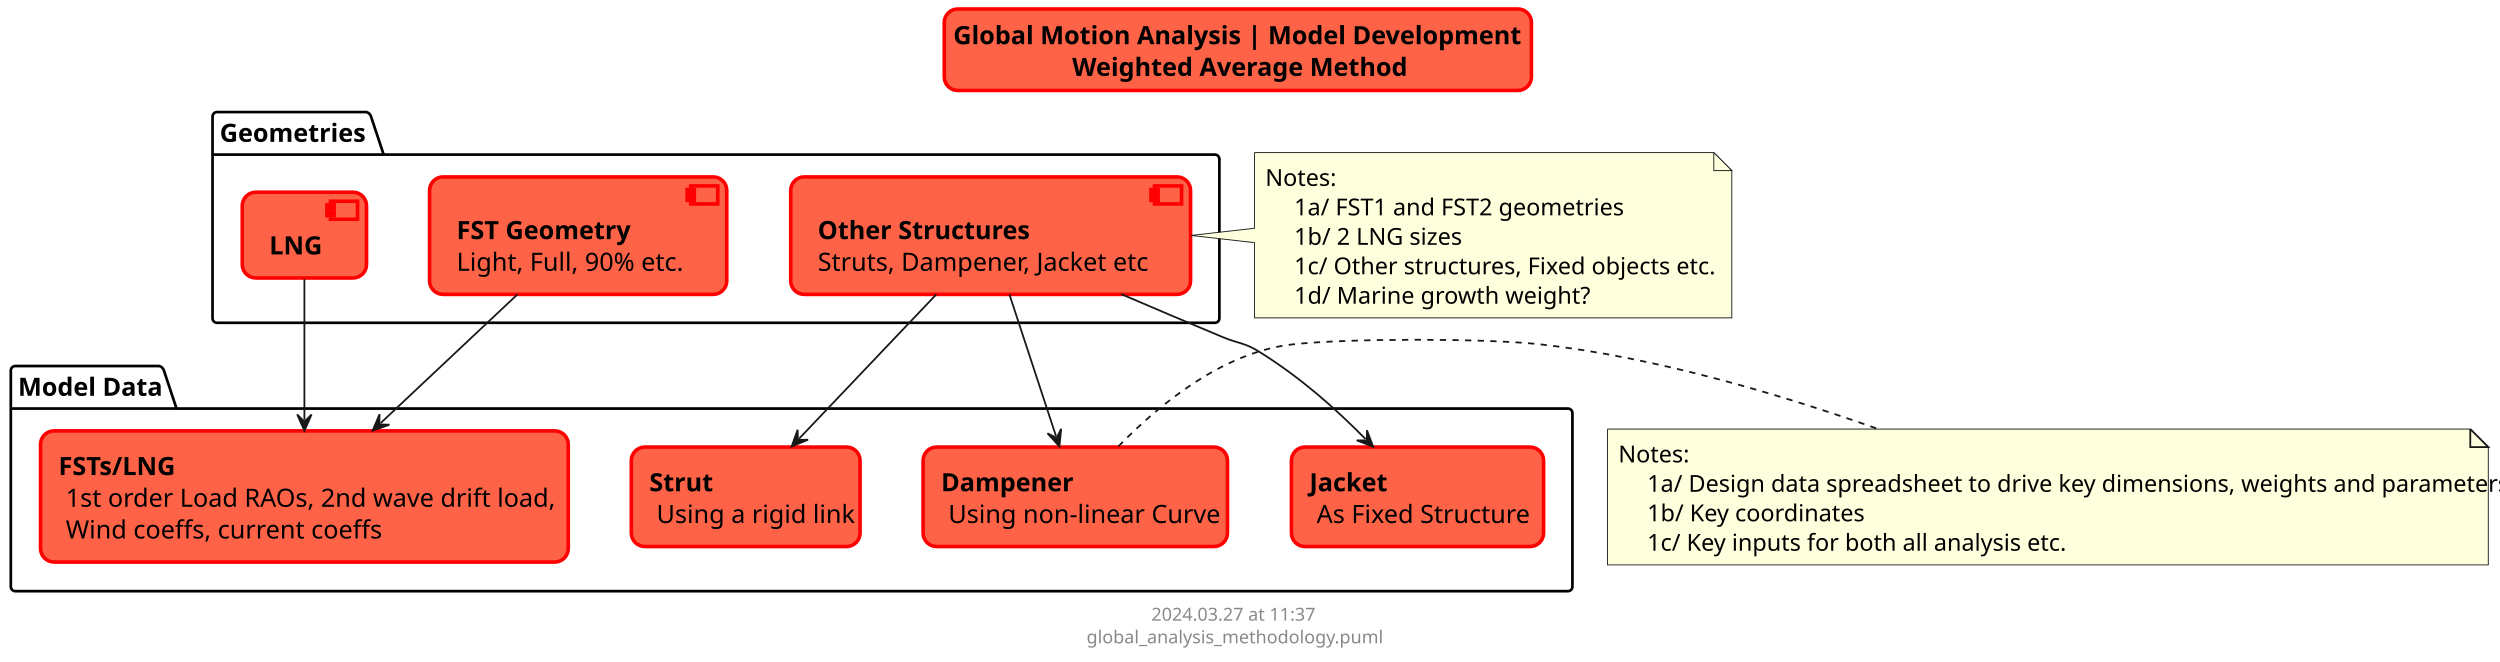
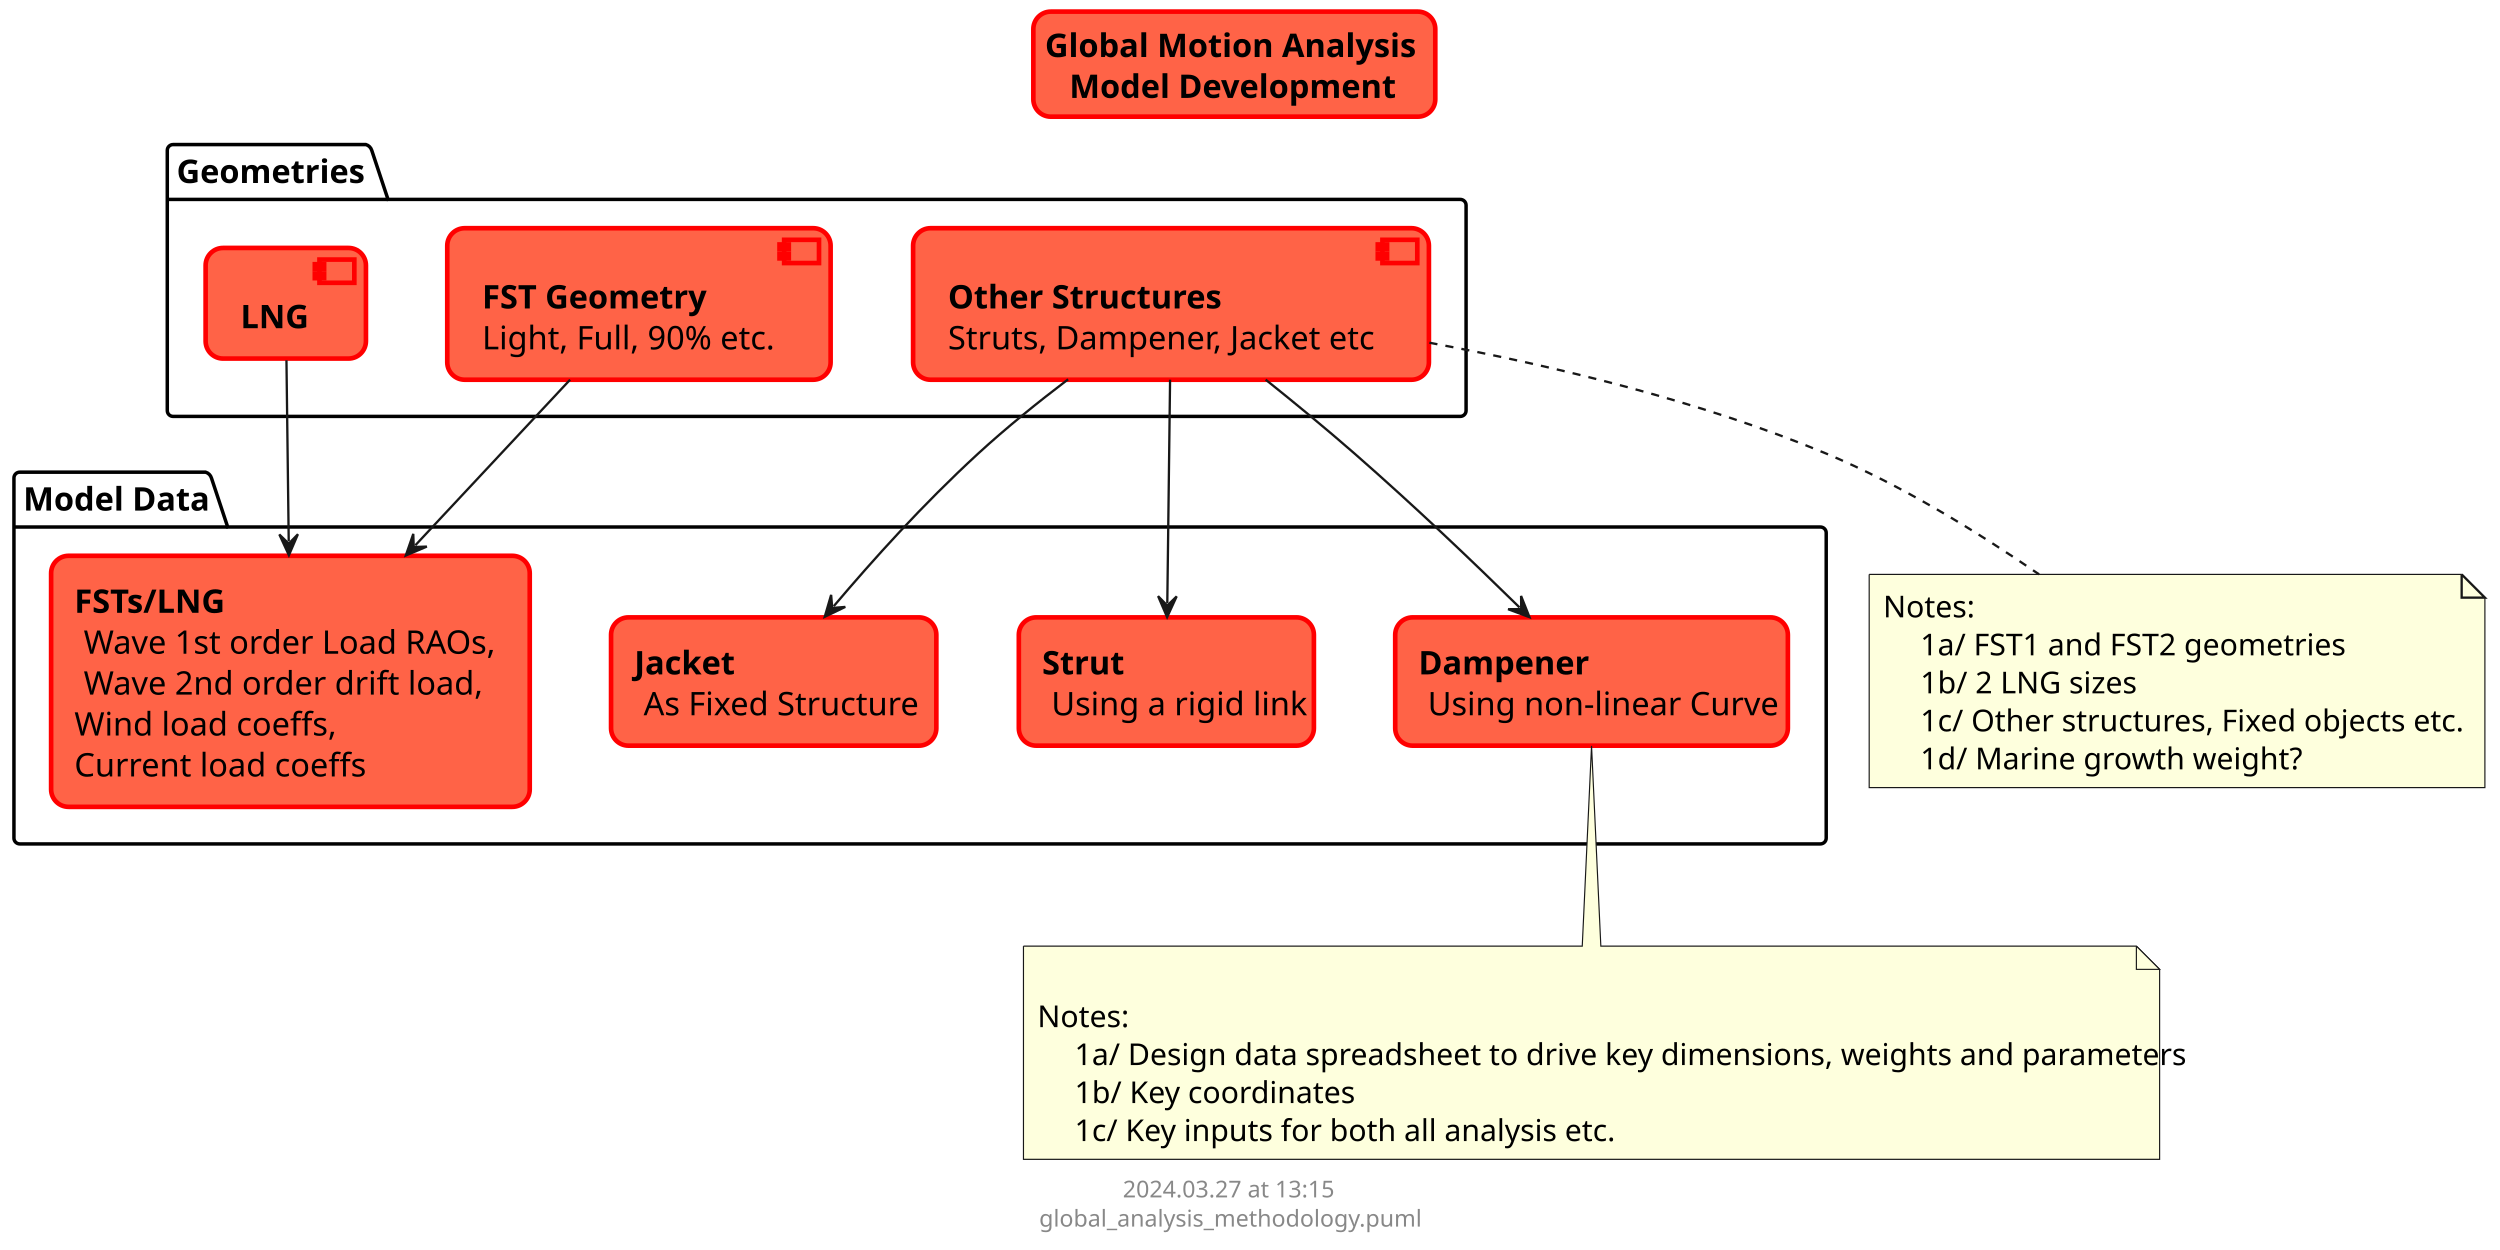
- <svg xmlns="http://www.w3.org/2000/svg" contentStyleType="text/css" height="734px" preserveAspectRatio="none" style="width:2776px;height:734px;background:#FFFFFF;" version="1.1" viewBox="0 0 2776 734" width="2776px" zoomAndPan="magnify">
+ <svg xmlns="http://www.w3.org/2000/svg" contentStyleType="text/css" height="1076px" preserveAspectRatio="none" style="width:2152px;height:1076px;background:#FFFFFF;" version="1.1" viewBox="0 0 2152 1076" width="2152px" zoomAndPan="magnify">
  <defs />
  <g>
-     <rect fill="#FF6347" height="90.438" id="_title" rx="15" ry="15" style="stroke:#FF0000;stroke-width:4.0;" width="652" x="1048.5" y="10" />
-     <text fill="#000000" font-family="sans-serif" font-size="28" font-weight="bold" lengthAdjust="spacing" textLength="624" x="1058.5" y="49.066">Global Motion Analysis | Model Development</text>
-     <text fill="#000000" font-family="sans-serif" font-size="28" font-weight="bold" lengthAdjust="spacing" textLength="376" x="1190.5" y="84.285">Weighted Average Method</text>
+     <rect fill="#FF6347" height="90.438" id="_title" rx="15" ry="15" style="stroke:#FF0000;stroke-width:4.0;" width="346" x="889.5" y="10" />
+     <text fill="#000000" font-family="sans-serif" font-size="28" font-weight="bold" lengthAdjust="spacing" textLength="318" x="899.5" y="49.066">Global Motion Analysis</text>
+     <text fill="#000000" font-family="sans-serif" font-size="28" font-weight="bold" lengthAdjust="spacing" textLength="284" x="920.5" y="84.285">Model Development</text>
    <g id="cluster_Geometries">
-       <path d="M241,124.438 L407,124.438 A7.5,7.5 0 0 1 412,129.438 L426,171.656 L1349,171.656 A5,5 0 0 1 1354,176.656 L1354,353.438 A5,5 0 0 1 1349,358.438 L241,358.438 A5,5 0 0 1 236,353.438 L236,129.438 A5,5 0 0 1 241,124.438 " fill="none" style="stroke:#000000;stroke-width:3.0;" />
-       <line style="stroke:#000000;stroke-width:3.0;" x1="236" x2="426" y1="171.656" y2="171.656" />
-       <text fill="#000000" font-family="sans-serif" font-size="28" font-weight="bold" lengthAdjust="spacing" textLength="164" x="244" y="157.504">Geometries</text>
+       <path d="M149,124.438 L315,124.438 A7.5,7.5 0 0 1 320,129.438 L334,171.656 L1257,171.656 A5,5 0 0 1 1262,176.656 L1262,353.438 A5,5 0 0 1 1257,358.438 L149,358.438 A5,5 0 0 1 144,353.438 L144,129.438 A5,5 0 0 1 149,124.438 " fill="none" style="stroke:#000000;stroke-width:3.0;" />
+       <line style="stroke:#000000;stroke-width:3.0;" x1="144" x2="334" y1="171.656" y2="171.656" />
+       <text fill="#000000" font-family="sans-serif" font-size="28" font-weight="bold" lengthAdjust="spacing" textLength="164" x="152" y="157.504">Geometries</text>
    </g>
    <g id="cluster_md">
-       <path d="M17,406.438 L177,406.438 A7.5,7.5 0 0 1 182,411.438 L196,453.656 L1741,453.656 A5,5 0 0 1 1746,458.656 L1746,651.438 A5,5 0 0 1 1741,656.438 L17,656.438 A5,5 0 0 1 12,651.438 L12,411.438 A5,5 0 0 1 17,406.438 " fill="none" style="stroke:#000000;stroke-width:3.0;" />
+       <path d="M17,406.438 L177,406.438 A7.5,7.5 0 0 1 182,411.438 L196,453.656 L1567,453.656 A5,5 0 0 1 1572,458.656 L1572,721.438 A5,5 0 0 1 1567,726.438 L17,726.438 A5,5 0 0 1 12,721.438 L12,411.438 A5,5 0 0 1 17,406.438 " fill="none" style="stroke:#000000;stroke-width:3.0;" />
      <line style="stroke:#000000;stroke-width:3.0;" x1="12" x2="196" y1="453.656" y2="453.656" />
      <text fill="#000000" font-family="sans-serif" font-size="28" font-weight="bold" lengthAdjust="spacing" textLength="158" x="20" y="439.504">Model Data</text>
    </g>
    <g id="elem_FST_Gometries">
-       <rect fill="#FF6347" height="130.438" rx="15" ry="15" style="stroke:#FF0000;stroke-width:4.0;" width="330" x="477" y="196.438" />
-       <rect fill="#FF6347" height="20" style="stroke:#FF0000;stroke-width:4.0;" width="30" x="767" y="206.438" />
-       <rect fill="#FF6347" height="4" style="stroke:#FF0000;stroke-width:4.0;" width="8" x="763" y="210.438" />
-       <rect fill="#FF6347" height="4" style="stroke:#FF0000;stroke-width:4.0;" width="8" x="763" y="218.438" />
-       <text fill="#000000" font-family="sans-serif" font-size="28" font-weight="bold" lengthAdjust="spacing" textLength="196" x="507" y="265.504">FST Geometry</text>
-       <text fill="#000000" font-family="sans-serif" font-size="28" lengthAdjust="spacing" textLength="8" x="703" y="265.504"> </text>
-       <text fill="#000000" font-family="sans-serif" font-size="28" lengthAdjust="spacing" textLength="250" x="507" y="300.723">Light, Full, 90% etc.</text>
+       <rect fill="#FF6347" height="130.438" rx="15" ry="15" style="stroke:#FF0000;stroke-width:4.0;" width="330" x="385" y="196.438" />
+       <rect fill="#FF6347" height="20" style="stroke:#FF0000;stroke-width:4.0;" width="30" x="675" y="206.438" />
+       <rect fill="#FF6347" height="4" style="stroke:#FF0000;stroke-width:4.0;" width="8" x="671" y="210.438" />
+       <rect fill="#FF6347" height="4" style="stroke:#FF0000;stroke-width:4.0;" width="8" x="671" y="218.438" />
+       <text fill="#000000" font-family="sans-serif" font-size="28" font-weight="bold" lengthAdjust="spacing" textLength="196" x="415" y="265.504">FST Geometry</text>
+       <text fill="#000000" font-family="sans-serif" font-size="28" lengthAdjust="spacing" textLength="8" x="611" y="265.504"> </text>
+       <text fill="#000000" font-family="sans-serif" font-size="28" lengthAdjust="spacing" textLength="250" x="415" y="300.723">Light, Full, 90% etc.</text>
    </g>
    <g id="elem_LNG">
-       <rect fill="#FF6347" height="95.219" rx="15" ry="15" style="stroke:#FF0000;stroke-width:4.0;" width="138" x="269" y="213.438" />
-       <rect fill="#FF6347" height="20" style="stroke:#FF0000;stroke-width:4.0;" width="30" x="367" y="223.438" />
-       <rect fill="#FF6347" height="4" style="stroke:#FF0000;stroke-width:4.0;" width="8" x="363" y="227.438" />
-       <rect fill="#FF6347" height="4" style="stroke:#FF0000;stroke-width:4.0;" width="8" x="363" y="235.438" />
-       <text fill="#000000" font-family="sans-serif" font-size="28" font-weight="bold" lengthAdjust="spacing" textLength="58" x="299" y="282.504">LNG</text>
+       <rect fill="#FF6347" height="95.219" rx="15" ry="15" style="stroke:#FF0000;stroke-width:4.0;" width="138" x="177" y="213.438" />
+       <rect fill="#FF6347" height="20" style="stroke:#FF0000;stroke-width:4.0;" width="30" x="275" y="223.438" />
+       <rect fill="#FF6347" height="4" style="stroke:#FF0000;stroke-width:4.0;" width="8" x="271" y="227.438" />
+       <rect fill="#FF6347" height="4" style="stroke:#FF0000;stroke-width:4.0;" width="8" x="271" y="235.438" />
+       <text fill="#000000" font-family="sans-serif" font-size="28" font-weight="bold" lengthAdjust="spacing" textLength="58" x="207" y="282.504">LNG</text>
    </g>
    <g id="elem_Other_Structures">
-       <rect fill="#FF6347" height="130.438" rx="15" ry="15" style="stroke:#FF0000;stroke-width:4.0;" width="444" x="878" y="196.438" />
-       <rect fill="#FF6347" height="20" style="stroke:#FF0000;stroke-width:4.0;" width="30" x="1282" y="206.438" />
-       <rect fill="#FF6347" height="4" style="stroke:#FF0000;stroke-width:4.0;" width="8" x="1278" y="210.438" />
-       <rect fill="#FF6347" height="4" style="stroke:#FF0000;stroke-width:4.0;" width="8" x="1278" y="218.438" />
-       <text fill="#000000" font-family="sans-serif" font-size="28" font-weight="bold" lengthAdjust="spacing" textLength="236" x="908" y="265.504">Other Structures</text>
-       <text fill="#000000" font-family="sans-serif" font-size="28" lengthAdjust="spacing" textLength="8" x="1144" y="265.504"> </text>
-       <text fill="#000000" font-family="sans-serif" font-size="28" lengthAdjust="spacing" textLength="364" x="908" y="300.723">Struts, Dampener, Jacket etc</text>
+       <rect fill="#FF6347" height="130.438" rx="15" ry="15" style="stroke:#FF0000;stroke-width:4.0;" width="444" x="786" y="196.438" />
+       <rect fill="#FF6347" height="20" style="stroke:#FF0000;stroke-width:4.0;" width="30" x="1190" y="206.438" />
+       <rect fill="#FF6347" height="4" style="stroke:#FF0000;stroke-width:4.0;" width="8" x="1186" y="210.438" />
+       <rect fill="#FF6347" height="4" style="stroke:#FF0000;stroke-width:4.0;" width="8" x="1186" y="218.438" />
+       <text fill="#000000" font-family="sans-serif" font-size="28" font-weight="bold" lengthAdjust="spacing" textLength="236" x="816" y="265.504">Other Structures</text>
+       <text fill="#000000" font-family="sans-serif" font-size="28" lengthAdjust="spacing" textLength="8" x="1052" y="265.504"> </text>
+       <text fill="#000000" font-family="sans-serif" font-size="28" lengthAdjust="spacing" textLength="364" x="816" y="300.723">Struts, Dampener, Jacket etc</text>
    </g>
    <g id="elem_FST_model_data">
-       <rect fill="#FF6347" height="145.656" rx="15" ry="15" style="stroke:#FF0000;stroke-width:4.0;" width="586" x="45" y="478.438" />
-       <text fill="#000000" font-family="sans-serif" font-size="28" font-weight="bold" lengthAdjust="spacing" textLength="134" x="65" y="527.504">FSTs/LNG</text>
-       <text fill="#000000" font-family="sans-serif" font-size="28" lengthAdjust="spacing" textLength="8" x="199" y="527.504"> </text>
-       <text fill="#000000" font-family="sans-serif" font-size="28" lengthAdjust="spacing" textLength="530" x="73" y="562.723">1st order Load RAOs, 2nd wave drift load,</text>
-       <text fill="#000000" font-family="sans-serif" font-size="28" lengthAdjust="spacing" textLength="338" x="73" y="597.941">Wind coeffs, current coeffs</text>
+       <rect fill="#FF6347" height="216.094" rx="15" ry="15" style="stroke:#FF0000;stroke-width:4.0;" width="412" x="44" y="478.438" />
+       <text fill="#000000" font-family="sans-serif" font-size="28" font-weight="bold" lengthAdjust="spacing" textLength="134" x="64" y="527.504">FSTs/LNG</text>
+       <text fill="#000000" font-family="sans-serif" font-size="28" lengthAdjust="spacing" textLength="8" x="198" y="527.504"> </text>
+       <text fill="#000000" font-family="sans-serif" font-size="28" lengthAdjust="spacing" textLength="356" x="72" y="562.723">Wave 1st order Load RAOs,</text>
+       <text fill="#000000" font-family="sans-serif" font-size="28" lengthAdjust="spacing" textLength="330" x="72" y="597.941">Wave 2nd order drift load,</text>
+       <text fill="#000000" font-family="sans-serif" font-size="28" lengthAdjust="spacing" textLength="218" x="64" y="633.16">Wind load coeffs,</text>
+       <text fill="#000000" font-family="sans-serif" font-size="28" lengthAdjust="spacing" textLength="242" x="64" y="668.379">Current load coeffs</text>
    </g>
    <g id="elem_Strut">
-       <rect fill="#FF6347" height="110.438" rx="15" ry="15" style="stroke:#FF0000;stroke-width:4.0;" width="254" x="701" y="496.438" />
-       <text fill="#000000" font-family="sans-serif" font-size="28" font-weight="bold" lengthAdjust="spacing" textLength="68" x="721" y="545.504">Strut</text>
-       <text fill="#000000" font-family="sans-serif" font-size="28" lengthAdjust="spacing" textLength="8" x="789" y="545.504"> </text>
-       <text fill="#000000" font-family="sans-serif" font-size="28" lengthAdjust="spacing" textLength="206" x="729" y="580.723">Using a rigid link</text>
+       <rect fill="#FF6347" height="110.438" rx="15" ry="15" style="stroke:#FF0000;stroke-width:4.0;" width="254" x="877" y="531.438" />
+       <text fill="#000000" font-family="sans-serif" font-size="28" font-weight="bold" lengthAdjust="spacing" textLength="68" x="897" y="580.504">Strut</text>
+       <text fill="#000000" font-family="sans-serif" font-size="28" lengthAdjust="spacing" textLength="8" x="965" y="580.504"> </text>
+       <text fill="#000000" font-family="sans-serif" font-size="28" lengthAdjust="spacing" textLength="206" x="905" y="615.723">Using a rigid link</text>
    </g>
    <g id="elem_Jacket">
-       <rect fill="#FF6347" height="110.438" rx="15" ry="15" style="stroke:#FF0000;stroke-width:4.0;" width="280" x="1434" y="496.438" />
-       <text fill="#000000" font-family="sans-serif" font-size="28" font-weight="bold" lengthAdjust="spacing" textLength="92" x="1454" y="545.504">Jacket</text>
-       <text fill="#000000" font-family="sans-serif" font-size="28" lengthAdjust="spacing" textLength="8" x="1546" y="545.504"> </text>
-       <text fill="#000000" font-family="sans-serif" font-size="28" lengthAdjust="spacing" textLength="232" x="1462" y="580.723">As Fixed Structure</text>
+       <rect fill="#FF6347" height="110.438" rx="15" ry="15" style="stroke:#FF0000;stroke-width:4.0;" width="280" x="526" y="531.438" />
+       <text fill="#000000" font-family="sans-serif" font-size="28" font-weight="bold" lengthAdjust="spacing" textLength="92" x="546" y="580.504">Jacket</text>
+       <text fill="#000000" font-family="sans-serif" font-size="28" lengthAdjust="spacing" textLength="8" x="638" y="580.504"> </text>
+       <text fill="#000000" font-family="sans-serif" font-size="28" lengthAdjust="spacing" textLength="232" x="554" y="615.723">As Fixed Structure</text>
    </g>
    <g id="elem_Dampener">
-       <rect fill="#FF6347" height="110.438" rx="15" ry="15" style="stroke:#FF0000;stroke-width:4.0;" width="338" x="1025" y="496.438" />
-       <text fill="#000000" font-family="sans-serif" font-size="28" font-weight="bold" lengthAdjust="spacing" textLength="144" x="1045" y="545.504">Dampener</text>
-       <text fill="#000000" font-family="sans-serif" font-size="28" lengthAdjust="spacing" textLength="8" x="1189" y="545.504"> </text>
-       <text fill="#000000" font-family="sans-serif" font-size="28" lengthAdjust="spacing" textLength="290" x="1053" y="580.723">Using non-linear Curve</text>
+       <rect fill="#FF6347" height="110.438" rx="15" ry="15" style="stroke:#FF0000;stroke-width:4.0;" width="338" x="1201" y="531.438" />
+       <text fill="#000000" font-family="sans-serif" font-size="28" font-weight="bold" lengthAdjust="spacing" textLength="144" x="1221" y="580.504">Dampener</text>
+       <text fill="#000000" font-family="sans-serif" font-size="28" lengthAdjust="spacing" textLength="8" x="1365" y="580.504"> </text>
+       <text fill="#000000" font-family="sans-serif" font-size="28" lengthAdjust="spacing" textLength="290" x="1229" y="615.723">Using non-linear Curve</text>
    </g>
    <g id="elem_GMN6">
-       <path d="M1393,169.438 L1393,253.438 L1322.32,261.438 L1393,269.438 L1393,352.953 A0,0 0 0 0 1393,352.953 L1923,352.953 A0,0 0 0 0 1923,352.953 L1923,189.438 L1903,169.438 L1393,169.438 A0,0 0 0 0 1393,169.438 " fill="#FEFFDD" style="stroke:#181818;stroke-width:1.0;" />
-       <path d="M1903,169.438 L1903,189.438 L1923,189.438 L1903,169.438 " fill="#FEFFDD" style="stroke:#181818;stroke-width:1.0;" />
-       <text fill="#000000" font-family="sans-serif" font-size="26" lengthAdjust="spacing" textLength="76" x="1405" y="206.428">Notes:</text>
-       <text fill="#000000" font-family="sans-serif" font-size="26" lengthAdjust="spacing" textLength="362" x="1437" y="239.131">1a/ FST1 and FST2 geometries</text>
-       <text fill="#000000" font-family="sans-serif" font-size="26" lengthAdjust="spacing" textLength="188" x="1437" y="271.834">1b/ 2 LNG sizes</text>
-       <text fill="#000000" font-family="sans-serif" font-size="26" lengthAdjust="spacing" textLength="456" x="1437" y="304.537">1c/ Other structures, Fixed objects etc.</text>
-       <text fill="#000000" font-family="sans-serif" font-size="26" lengthAdjust="spacing" textLength="302" x="1437" y="337.24">1d/ Marine growth weight?</text>
+       <path d="M1609,494.438 L1609,677.953 L2139,677.953 L2139,514.438 L2119,494.438 L1609,494.438 " fill="#FEFFDD" style="stroke:#181818;stroke-width:1.0;" />
+       <path d="M2119,494.438 L2119,514.438 L2139,514.438 L2119,494.438 " fill="#FEFFDD" style="stroke:#181818;stroke-width:2.0;" />
+       <text fill="#000000" font-family="sans-serif" font-size="26" lengthAdjust="spacing" textLength="76" x="1621" y="531.428">Notes:</text>
+       <text fill="#000000" font-family="sans-serif" font-size="26" lengthAdjust="spacing" textLength="362" x="1653" y="564.131">1a/ FST1 and FST2 geometries</text>
+       <text fill="#000000" font-family="sans-serif" font-size="26" lengthAdjust="spacing" textLength="188" x="1653" y="596.834">1b/ 2 LNG sizes</text>
+       <text fill="#000000" font-family="sans-serif" font-size="26" lengthAdjust="spacing" textLength="456" x="1653" y="629.537">1c/ Other structures, Fixed objects etc.</text>
+       <text fill="#000000" font-family="sans-serif" font-size="26" lengthAdjust="spacing" textLength="302" x="1653" y="662.24">1d/ Marine growth weight?</text>
    </g>
    <g id="elem_GMN14">
-       <path d="M1785,476.438 L1785,627.25 L2763,627.25 L2763,496.438 L2743,476.438 L1785,476.438 " fill="#FEFFDD" style="stroke:#181818;stroke-width:1.0;" />
-       <path d="M2743,476.438 L2743,496.438 L2763,496.438 L2743,476.438 " fill="#FEFFDD" style="stroke:#181818;stroke-width:2.0;" />
-       <text fill="#000000" font-family="sans-serif" font-size="26" lengthAdjust="spacing" textLength="76" x="1797" y="513.428">Notes:</text>
-       <text fill="#000000" font-family="sans-serif" font-size="26" lengthAdjust="spacing" textLength="904" x="1829" y="546.131">1a/ Design data spreadsheet to drive key dimensions, weights and parameters</text>
-       <text fill="#000000" font-family="sans-serif" font-size="26" lengthAdjust="spacing" textLength="232" x="1829" y="578.834">1b/ Key coordinates</text>
-       <text fill="#000000" font-family="sans-serif" font-size="26" lengthAdjust="spacing" textLength="452" x="1829" y="611.537">1c/ Key inputs for both all analysis etc.</text>
+       <path d="M881,814.438 L881,997.953 A0,0 0 0 0 881,997.953 L1859,997.953 A0,0 0 0 0 1859,997.953 L1859,834.438 L1839,814.438 L1378,814.438 L1370,642.038 L1362,814.438 L881,814.438 A0,0 0 0 0 881,814.438 " fill="#FEFFDD" style="stroke:#181818;stroke-width:1.0;" />
+       <path d="M1839,814.438 L1839,834.438 L1859,834.438 L1839,814.438 " fill="#FEFFDD" style="stroke:#181818;stroke-width:1.0;" />
+       <text fill="#000000" font-family="sans-serif" font-size="26" lengthAdjust="spacing" textLength="8" x="893" y="851.428"> </text>
+       <text fill="#000000" font-family="sans-serif" font-size="26" lengthAdjust="spacing" textLength="76" x="893" y="884.131">Notes:</text>
+       <text fill="#000000" font-family="sans-serif" font-size="26" lengthAdjust="spacing" textLength="904" x="925" y="916.834">1a/ Design data spreadsheet to drive key dimensions, weights and parameters</text>
+       <text fill="#000000" font-family="sans-serif" font-size="26" lengthAdjust="spacing" textLength="232" x="925" y="949.537">1b/ Key coordinates</text>
+       <text fill="#000000" font-family="sans-serif" font-size="26" lengthAdjust="spacing" textLength="452" x="925" y="982.24">1c/ Key inputs for both all analysis etc.</text>
    </g>
-     <g id="link_Dampener_GMN14">
-       <path d="M1241.92,495.637 C1286.4,449.858 1357.3,391.197 1435,382.438 C1495.94,375.558 1650.06,375.558 1711,382.438 C1839.02,396.877 1977.7,438.178 2085.4,476.337 " fill="none" id="Dampener-GMN14" style="stroke:#181818;stroke-width:2.0;stroke-dasharray:7.0,7.0;" />
+     <g id="link_Other_Structures_GMN6">
+       <path d="M1230.44,295.017 C1336.56,314.697 1463.66,345.118 1572,390.438 C1636.1,417.257 1701.66,457.517 1755.24,494.418 " fill="none" id="Other_Structures-GMN6" style="stroke:#181818;stroke-width:2.0;stroke-dasharray:7.0,7.0;" />
    </g>
    <g id="link_FST_Gometries_FST_model_data">
-       <path d="M574.54,326.918 C526.96,371.678 471.922,423.457 422.562,469.877 " fill="none" id="FST_Gometries-to-FST_model_data" style="stroke:#181818;stroke-width:2.0;" />
-       <polygon fill="#181818" points="413.82,478.098,432.413,471.594,421.105,471.247,421.452,459.938,413.82,478.098" style="stroke:#181818;stroke-width:2.0;" />
+       <path d="M490.72,326.858 C450.44,369.978 404.335,419.312 357.495,469.412 " fill="none" id="FST_Gometries-to-FST_model_data" style="stroke:#181818;stroke-width:2.0;" />
+       <polygon fill="#181818" points="349.3,478.178,367.437,470.493,356.129,470.873,355.749,459.565,349.3,478.178" style="stroke:#181818;stroke-width:2.0;" />
    </g>
    <g id="link_LNG_FST_model_data">
-       <path d="M338,310.017 C338,355.618 338,413.658 338,466.238 " fill="none" id="LNG-to-FST_model_data" style="stroke:#181818;stroke-width:2.0;" />
-       <polygon fill="#181818" points="338,478.238,346,460.238,338,468.238,330,460.238,338,478.238" style="stroke:#181818;stroke-width:2.0;" />
+       <path d="M246.58,310.118 C247.12,353.938 247.808,409.079 248.528,465.959 " fill="none" id="LNG-to-FST_model_data" style="stroke:#181818;stroke-width:2.0;" />
+       <polygon fill="#181818" points="248.68,477.957,256.452,459.858,248.553,467.958,240.453,460.06,248.68,477.957" style="stroke:#181818;stroke-width:2.0;" />
    </g>
    <g id="link_Other_Structures_Strut">
-       <path d="M1039.64,326.918 C991.42,377.598 932.91,439.143 887.33,487.063 " fill="none" id="Other_Structures-to-Strut" style="stroke:#181818;stroke-width:2.0;" />
-       <polygon fill="#181818" points="879.06,495.757,897.262,488.229,885.952,488.512,885.669,477.202,879.06,495.757" style="stroke:#181818;stroke-width:2.0;" />
+       <path d="M1007.2,326.858 C1006.46,386.598 1005.51,463.098 1004.81,519.258 " fill="none" id="Other_Structures-to-Strut" style="stroke:#181818;stroke-width:2.0;" />
+       <polygon fill="#181818" points="1004.66,531.258,1012.884,513.359,1004.785,521.258,996.885,513.159,1004.66,531.258" style="stroke:#181818;stroke-width:2.0;" />
    </g>
    <g id="link_Other_Structures_Dampener">
-       <path d="M1120.86,326.918 C1137.52,377.598 1156.851,436.438 1172.611,484.358 " fill="none" id="Other_Structures-to-Dampener" style="stroke:#181818;stroke-width:2.0;" />
-       <polygon fill="#181818" points="1176.36,495.757,1178.336,476.159,1173.236,486.258,1163.137,481.158,1176.36,495.757" style="stroke:#181818;stroke-width:2.0;" />
+       <path d="M1089.44,326.777 C1114.36,346.717 1141.62,369.118 1166,390.438 C1218.6,436.457 1267.531,483.197 1308.031,522.897 " fill="none" id="Other_Structures-to-Dampener" style="stroke:#181818;stroke-width:2.0;" />
+       <polygon fill="#181818" points="1316.6,531.298,1309.346,512.984,1309.459,524.297,1298.146,524.41,1316.6,531.298" style="stroke:#181818;stroke-width:2.0;" />
    </g>
    <g id="link_Other_Structures_Jacket">
-       <path d="M1245.04,326.618 C1281.82,342.418 1321.3,359.197 1358,374.438 C1375.68,381.777 1381.76,380.298 1398,390.438 C1445.16,419.858 1483.108,453.919 1516.388,487.619 " fill="none" id="Other_Structures-to-Jacket" style="stroke:#181818;stroke-width:2.0;" />
-       <polygon fill="#181818" points="1524.82,496.158,1517.864,477.729,1517.793,489.042,1506.48,488.971,1524.82,496.158" style="stroke:#181818;stroke-width:2.0;" />
+       <path d="M919.44,326.498 C893.7,346.077 866.04,368.337 842,390.438 C793.8,434.757 751.901,481.445 717.661,521.825 " fill="none" id="Other_Structures-to-Jacket" style="stroke:#181818;stroke-width:2.0;" />
+       <polygon fill="#181818" points="709.9,530.977,727.643,522.423,716.367,523.35,715.44,512.075,709.9,530.977" style="stroke:#181818;stroke-width:2.0;" />
    </g>
-     <text fill="#888888" font-family="sans-serif" font-size="20" lengthAdjust="spacing" textLength="192" x="1278.5" y="689.199">2024.03.27 at 11:37</text>
-     <text fill="#888888" font-family="sans-serif" font-size="20" lengthAdjust="spacing" textLength="336" x="1206.5" y="714.356">global_analysis_methodology.puml</text>
+     <text fill="#888888" font-family="sans-serif" font-size="20" lengthAdjust="spacing" textLength="192" x="966.5" y="1030.715">2024.03.27 at 13:15</text>
+     <text fill="#888888" font-family="sans-serif" font-size="20" lengthAdjust="spacing" textLength="336" x="894.5" y="1055.871">global_analysis_methodology.puml</text>
  </g>
</svg>
